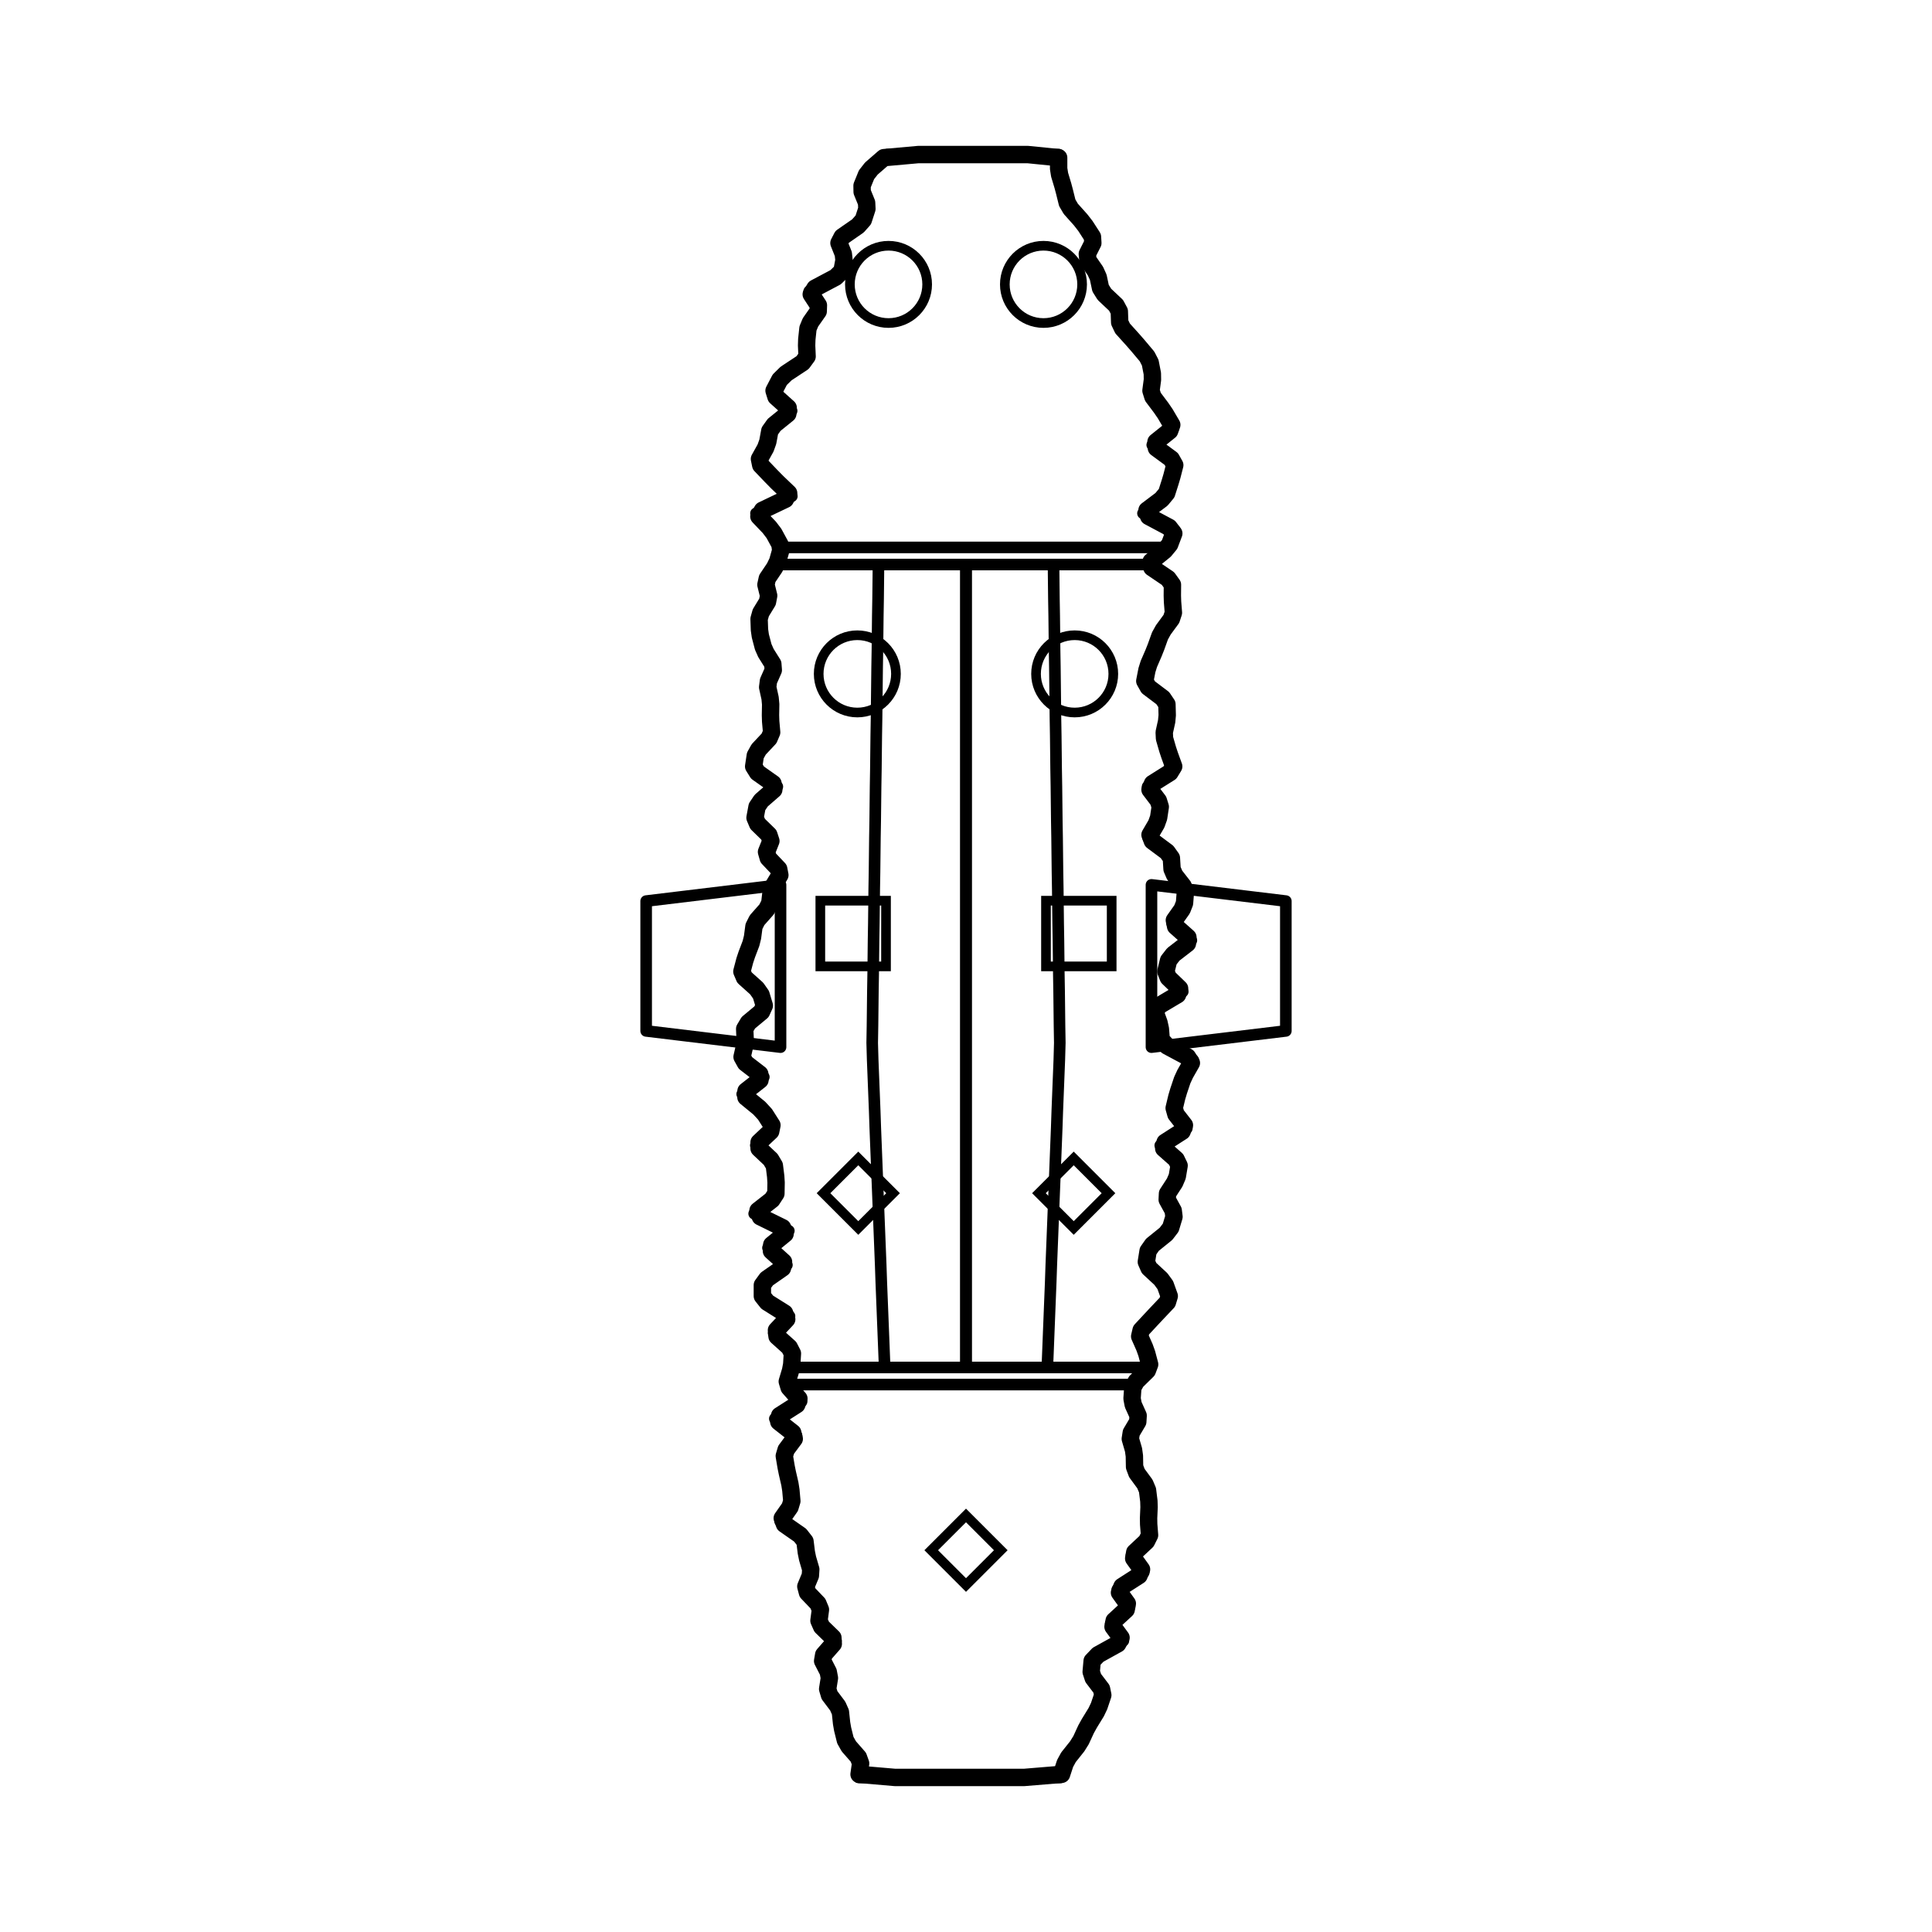
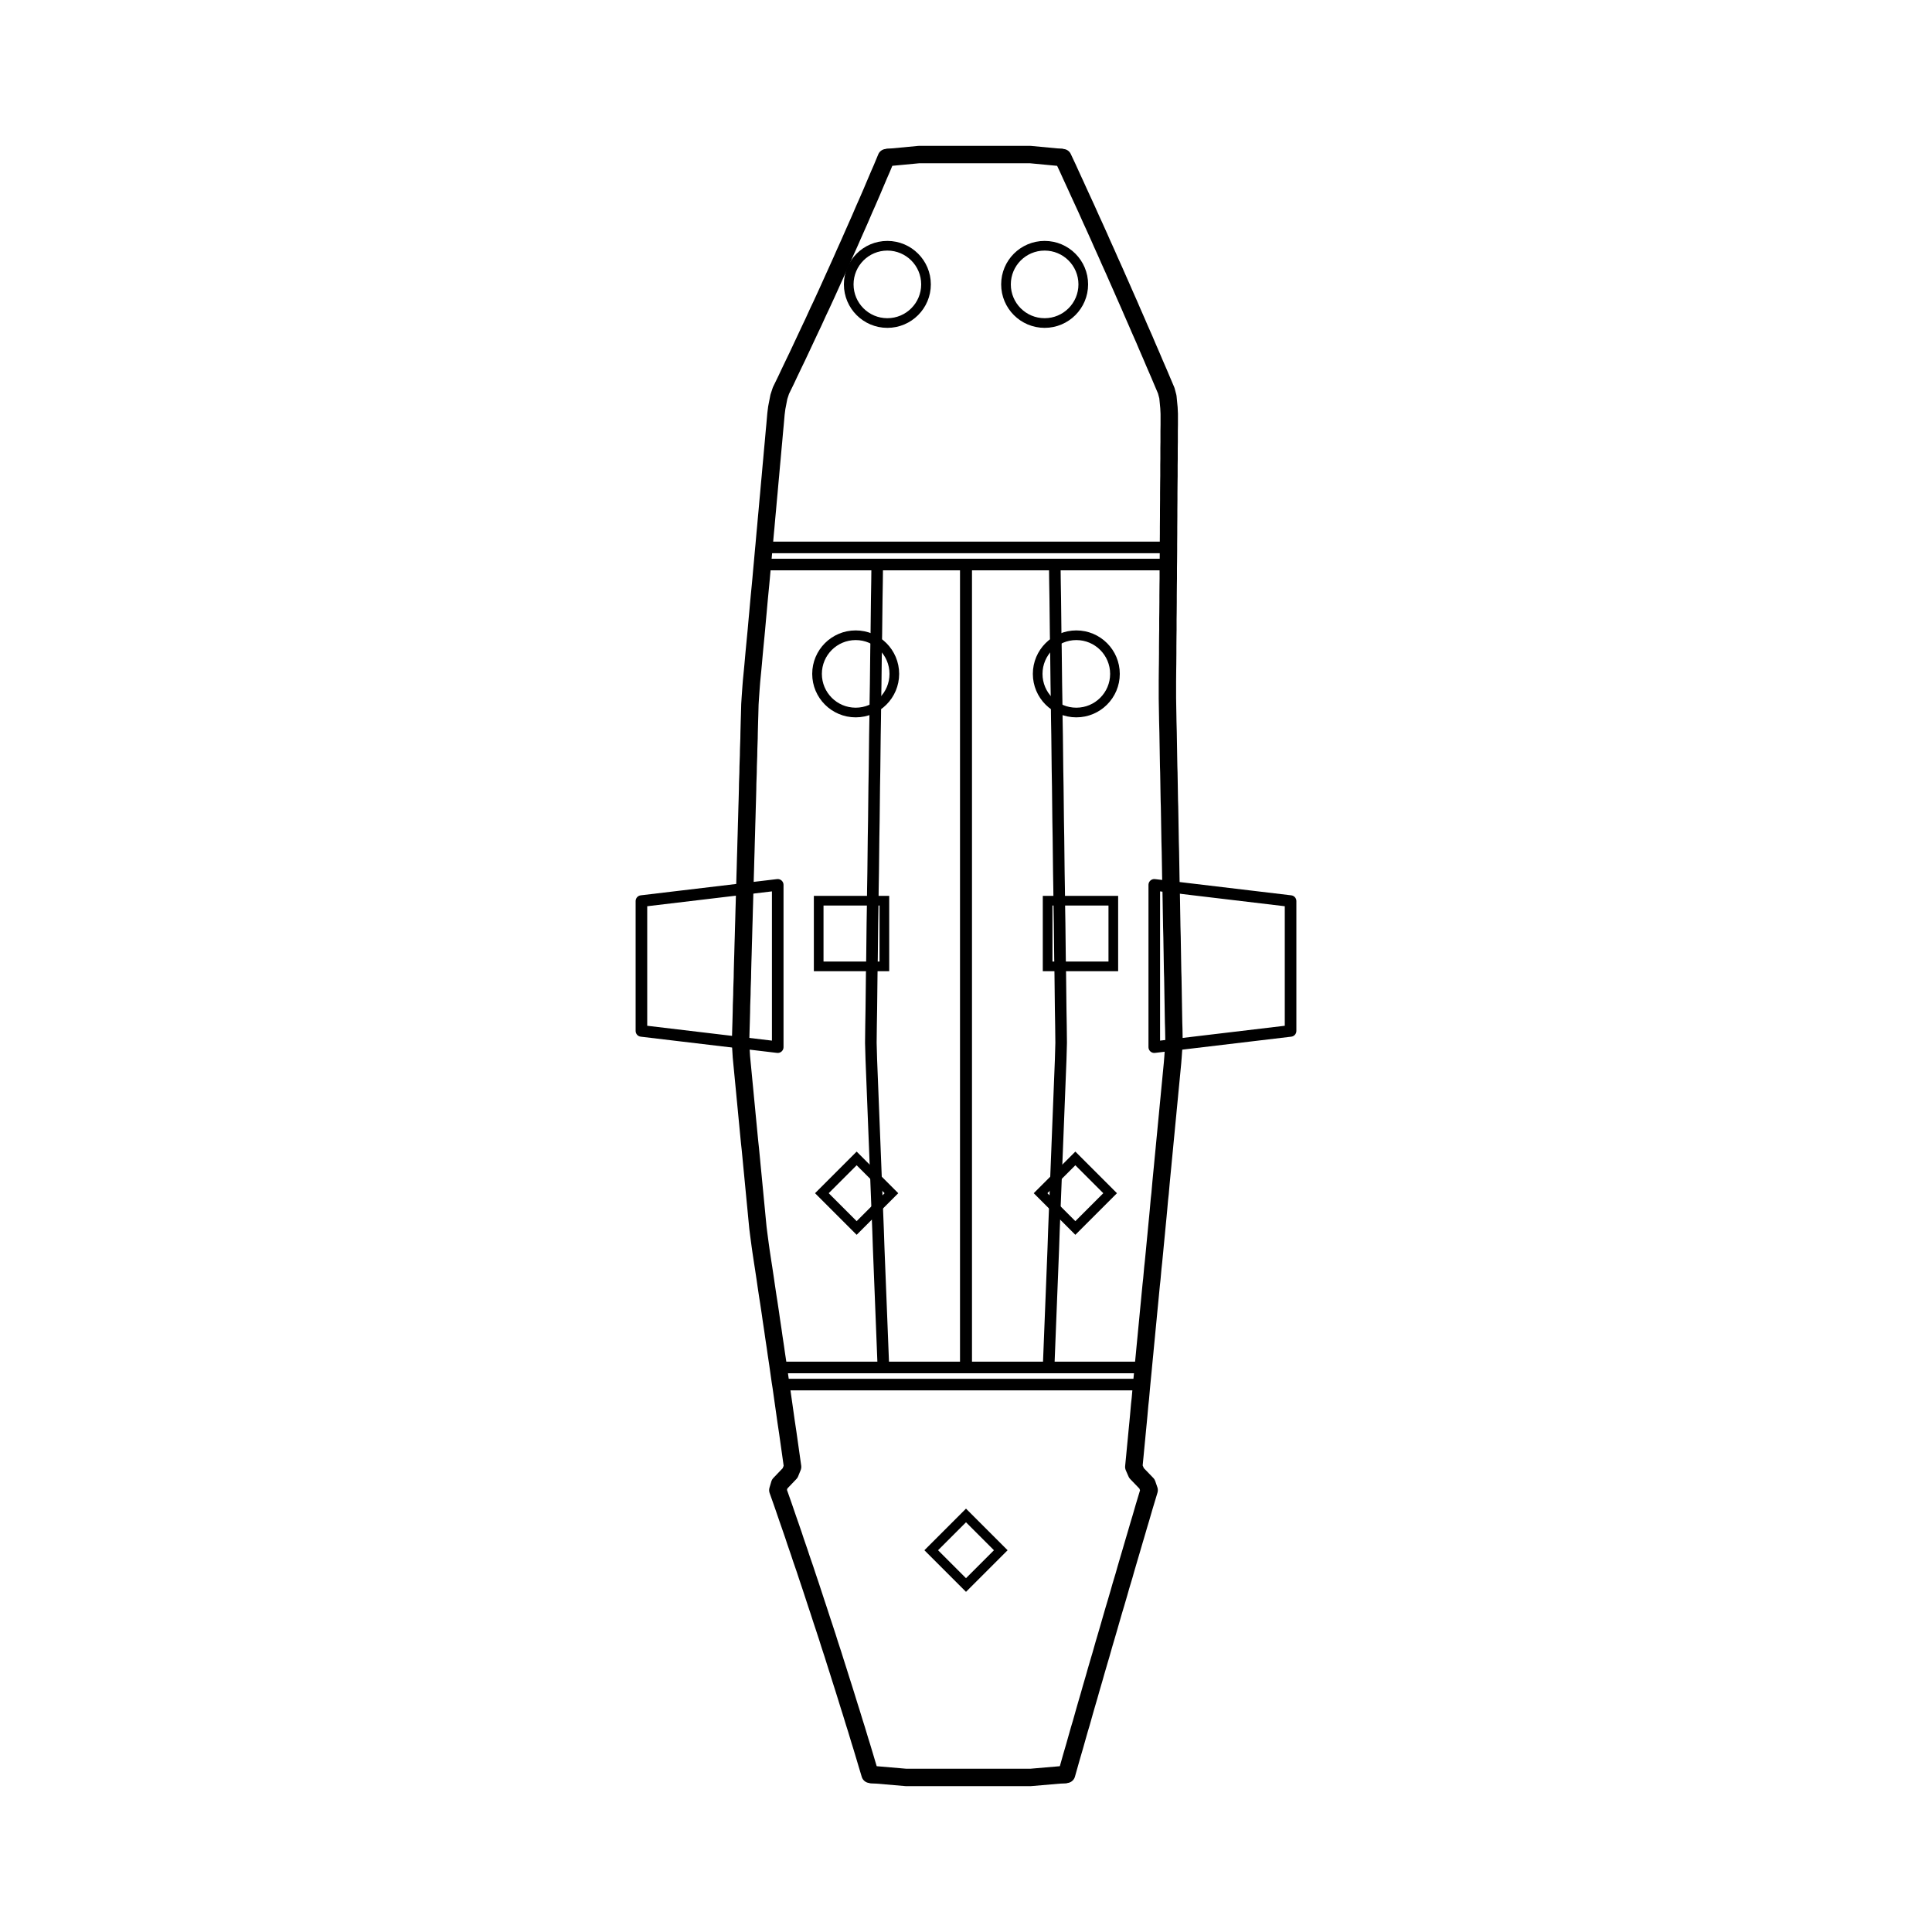
<svg xmlns="http://www.w3.org/2000/svg" class="ship-glyph" viewBox="0 0 200 200" role="img">
  <g id="hull" fill="none" stroke="currentColor" stroke-width="1.2" stroke-linejoin="round">
-     <path id="region-bow" class="glyph-region" d="M109.59 16.00 L109.59 17.77 L110.12 19.54 L110.56 21.31 L112.16 23.07 L113.29 24.84 L112.40 26.61 L113.62 28.38 L114.00 30.15 L115.86 31.92 L115.92 33.68 L117.52 35.45 L119.01 37.22 L119.35 38.99 L119.10 40.76 L120.45 42.53 L121.48 44.29 L119.28 46.06 L121.69 47.83 L121.24 49.60 L120.67 51.37 L118.32 53.14 L121.63 54.91 L120.96 56.67 L80.92 56.67 L79.94 54.91 L78.26 53.14 L81.97 51.37 L80.13 49.60 L78.45 47.83 L79.42 46.06 L79.75 44.29 L81.95 42.53 L79.97 40.76 L80.89 38.99 L83.56 37.22 L83.49 35.45 L83.68 33.68 L84.93 31.92 L83.77 30.15 L87.10 28.38 L87.43 26.61 L86.72 24.84 L89.26 23.07 L89.84 21.31 L89.12 19.54 L89.83 17.77 L91.87 16.00Z" />
-     <path id="region-port" class="glyph-region" d="M80.41 58.44 L79.21 60.21 L79.64 61.98 L78.57 63.75 L78.63 65.52 L79.09 67.28 L80.19 69.05 L79.40 70.82 L79.78 72.59 L79.75 74.36 L79.91 76.13 L78.23 77.89 L77.97 79.66 L80.47 81.43 L78.43 83.20 L78.10 84.97 L79.92 86.74 L79.22 88.51 L80.92 90.27 L79.86 92.04 L79.65 93.81 L78.09 95.58 L77.86 97.35 L77.19 99.12 L76.71 100.88 L78.68 102.65 L79.21 104.42 L77.08 106.19 L77.15 107.96 L76.75 109.73 L79.07 111.49 L76.83 113.26 L78.99 115.03 L80.11 116.80 L78.24 118.57 L80.11 120.34 L80.34 122.11 L80.31 123.87 L78.07 125.64 L81.66 127.41 L79.50 129.18 L81.46 130.95 L78.92 132.72 L78.92 134.48 L81.73 136.25 L80.09 138.02 L82.05 139.79 L81.93 141.56 L100.00 141.56 L100.00 58.44Z" />
-     <path id="region-star" class="glyph-region" d="M118.78 58.44 L121.37 60.21 L121.36 61.98 L121.50 63.75 L120.19 65.52 L119.56 67.28 L118.79 69.05 L118.44 70.82 L120.80 72.59 L120.84 74.36 L120.46 76.13 L120.98 77.89 L121.61 79.66 L118.80 81.43 L120.15 83.20 L119.90 84.97 L118.87 86.74 L121.24 88.51 L121.35 90.27 L122.73 92.04 L122.60 93.81 L121.34 95.58 L123.33 97.35 L121.04 99.12 L120.61 100.88 L122.44 102.65 L119.46 104.42 L120.10 106.19 L120.23 107.96 L123.52 109.73 L122.49 111.49 L121.90 113.26 L121.48 115.03 L122.86 116.80 L120.11 118.57 L122.11 120.34 L121.81 122.11 L120.66 123.87 L121.62 125.64 L121.09 127.41 L118.91 129.18 L118.61 130.95 L120.51 132.72 L121.16 134.48 L119.48 136.25 L117.84 138.02 L118.62 139.79 L119.10 141.56 L100.00 141.56 L100.00 58.44Z" />
-     <path id="region-stern" class="glyph-region" d="M117.30 143.33 L117.17 145.09 L117.96 146.86 L116.92 148.63 L117.43 150.40 L117.46 152.17 L118.75 153.94 L118.96 155.71 L118.89 157.47 L119.02 159.24 L117.13 161.01 L118.40 162.78 L115.66 164.55 L116.93 166.32 L114.98 168.08 L116.29 169.85 L113.09 171.62 L112.93 173.39 L114.27 175.16 L113.68 176.93 L112.58 178.69 L111.76 180.46 L110.36 182.23 L109.78 184.00 L88.89 184.00 L89.14 182.23 L87.59 180.46 L87.15 178.69 L86.96 176.93 L85.63 175.16 L85.91 173.39 L85.00 171.62 L86.54 169.85 L84.74 168.08 L84.97 166.32 L83.29 164.55 L84.02 162.78 L83.51 161.01 L83.29 159.24 L80.76 157.47 L82.00 155.71 L81.84 153.94 L81.44 152.17 L81.14 150.40 L82.46 148.63 L80.21 146.86 L82.98 145.09 L81.41 143.33Z" />
-     <path id="region-core" class="glyph-region" d="M109.06 58.44 L109.08 60.21 L109.10 61.98 L109.13 63.75 L109.15 65.52 L109.17 67.28 L109.20 69.05 L109.22 70.82 L109.24 72.59 L109.26 74.36 L109.29 76.13 L109.31 77.89 L109.33 79.66 L109.36 81.43 L109.38 83.20 L109.40 84.97 L109.43 86.74 L109.45 88.51 L109.47 90.27 L109.50 92.04 L109.52 93.81 L109.54 95.58 L109.57 97.35 L109.59 99.12 L109.61 100.88 L109.64 102.65 L109.66 104.42 L109.68 106.19 L109.71 107.96 L109.66 109.73 L109.59 111.49 L109.52 113.26 L109.45 115.03 L109.39 116.80 L109.32 118.57 L109.25 120.34 L109.18 122.11 L109.11 123.87 L109.04 125.64 L108.97 127.41 L108.90 129.18 L108.83 130.95 L108.77 132.72 L108.70 134.48 L108.63 136.25 L108.56 138.02 L108.49 139.79 L108.42 141.56 L91.58 141.56 L91.51 139.79 L91.44 138.02 L91.37 136.25 L91.30 134.48 L91.23 132.72 L91.17 130.95 L91.10 129.18 L91.03 127.41 L90.96 125.64 L90.89 123.87 L90.82 122.11 L90.75 120.34 L90.68 118.57 L90.61 116.80 L90.55 115.03 L90.48 113.26 L90.41 111.49 L90.34 109.73 L90.29 107.96 L90.32 106.19 L90.34 104.42 L90.36 102.65 L90.39 100.88 L90.41 99.12 L90.43 97.35 L90.46 95.58 L90.48 93.81 L90.50 92.04 L90.53 90.27 L90.55 88.51 L90.57 86.74 L90.60 84.97 L90.62 83.20 L90.64 81.43 L90.67 79.66 L90.69 77.89 L90.71 76.13 L90.74 74.36 L90.76 72.59 L90.78 70.82 L90.80 69.05 L90.83 67.28 L90.85 65.52 L90.87 63.75 L90.90 61.98 L90.92 60.21 L90.94 58.44Z" />
-     <path id="region-outline" class="glyph-outline" stroke-width="1.8" d="M106.40 16.00 L109.59 16.32 L109.59 17.45 L109.69 18.09 L110.03 19.22 L110.20 19.86 L110.48 20.99 L110.85 21.62 L111.87 22.76 L112.36 23.39 L113.09 24.52 L113.13 25.16 L112.56 26.29 L112.62 26.93 L113.40 28.06 L113.69 28.70 L113.93 29.83 L114.33 30.47 L115.53 31.60 L115.87 32.23 L115.91 33.37 L116.21 34.00 L117.23 35.13 L117.79 35.77 L118.74 36.90 L119.07 37.54 L119.29 38.67 L119.30 39.31 L119.15 40.44 L119.35 41.08 L120.20 42.21 L120.63 42.84 L121.30 43.98 L121.08 44.61 L119.67 45.74 L119.71 46.38 L121.25 47.51 L121.61 48.15 L121.32 49.28 L121.13 49.92 L120.77 51.05 L120.24 51.69 L118.74 52.82 L118.91 53.46 L121.03 54.59 L121.51 55.22 L121.08 56.36 L120.56 56.99 L119.17 58.12 L119.24 58.76 L120.91 59.89 L121.37 60.53 L121.36 61.66 L121.38 62.30 L121.47 63.43 L121.26 64.07 L120.43 65.20 L120.08 65.83 L119.67 66.97 L119.42 67.60 L118.93 68.73 L118.73 69.37 L118.51 70.50 L118.87 71.14 L120.37 72.27 L120.80 72.91 L120.83 74.04 L120.77 74.68 L120.52 75.81 L120.55 76.44 L120.88 77.58 L121.09 78.21 L121.50 79.34 L121.11 79.98 L119.31 81.11 L119.05 81.75 L119.91 82.88 L120.11 83.52 L119.94 84.65 L119.71 85.29 L119.05 86.42 L119.29 87.06 L120.81 88.19 L121.26 88.82 L121.33 89.96 L121.60 90.59 L122.48 91.72 L122.71 92.36 L122.62 93.49 L122.37 94.13 L121.57 95.26 L121.70 95.90 L122.97 97.03 L122.92 97.67 L121.46 98.80 L120.97 99.43 L120.69 100.57 L120.94 101.20 L122.11 102.33 L121.90 102.97 L120.00 104.10 L119.57 104.74 L119.98 105.87 L120.12 106.51 L120.21 107.64 L120.82 108.28 L122.93 109.41 L123.33 110.04 L122.68 111.18 L122.39 111.81 L122.01 112.94 L121.82 113.58 L121.55 114.71 L121.73 115.35 L122.61 116.48 L122.37 117.12 L120.61 118.25 L120.47 118.89 L121.75 120.02 L122.06 120.66 L121.87 121.79 L121.60 122.42 L120.86 123.56 L120.83 124.19 L121.45 125.32 L121.53 125.96 L121.19 127.09 L120.70 127.73 L119.30 128.86 L118.85 129.50 L118.67 130.63 L118.95 131.27 L120.17 132.40 L120.63 133.03 L121.04 134.17 L120.85 134.80 L119.78 135.93 L119.18 136.57 L118.13 137.70 L117.98 138.34 L118.48 139.47 L118.71 140.11 L119.01 141.24 L118.77 141.88 L117.62 143.01 L117.27 143.64 L117.19 144.78 L117.31 145.41 L117.82 146.54 L117.78 147.18 L117.11 148.31 L117.01 148.95 L117.34 150.08 L117.43 150.72 L117.45 151.85 L117.69 152.49 L118.52 153.62 L118.79 154.26 L118.93 155.39 L118.95 156.02 L118.90 157.16 L118.91 157.79 L119.00 158.92 L118.68 159.56 L117.47 160.69 L117.36 161.33 L118.17 162.46 L117.91 163.10 L116.15 164.23 L115.89 164.87 L116.70 166.00 L116.58 166.63 L115.34 167.77 L115.22 168.40 L116.05 169.53 L115.71 170.17 L113.67 171.30 L113.06 171.94 L112.96 173.07 L113.17 173.71 L114.03 174.84 L114.16 175.48 L113.78 176.61 L113.48 177.24 L112.78 178.38 L112.43 179.01 L111.91 180.14 L111.51 180.78 L110.61 181.91 L110.26 182.55 L109.89 183.68 L106.02 184.00 L92.65 184.00 L88.93 183.68 L89.09 182.55 L88.86 181.91 L87.87 180.78 L87.51 180.14 L87.23 179.01 L87.12 178.38 L87.00 177.24 L86.72 176.61 L85.87 175.48 L85.68 174.84 L85.86 173.71 L85.74 173.07 L85.16 171.94 L85.27 171.30 L86.26 170.17 L86.22 169.53 L85.06 168.40 L84.78 167.77 L84.93 166.63 L84.67 166.00 L83.59 164.87 L83.42 164.23 L83.89 163.10 L83.93 162.46 L83.60 161.33 L83.47 160.69 L83.33 159.56 L82.83 158.92 L81.21 157.79 L80.98 157.16 L81.78 156.02 L81.97 155.39 L81.87 154.26 L81.77 153.62 L81.51 152.49 L81.38 151.85 L81.19 150.72 L81.38 150.08 L82.22 148.95 L82.06 148.31 L80.62 147.18 L80.71 146.54 L82.48 145.41 L82.70 144.78 L81.69 143.64 L81.50 143.01 L81.84 141.88 L81.96 141.24 L82.03 140.11 L81.70 139.47 L80.44 138.34 L80.38 137.70 L81.44 136.57 L81.22 135.93 L79.42 134.80 L78.92 134.17 L78.92 133.03 L79.38 132.40 L81.00 131.27 L81.11 130.63 L79.86 129.50 L79.89 128.86 L81.27 127.73 L81.01 127.09 L78.71 125.96 L78.47 125.32 L79.91 124.19 L80.32 123.56 L80.34 122.42 L80.30 121.79 L80.16 120.66 L79.78 120.02 L78.58 118.89 L78.58 118.25 L79.78 117.12 L79.91 116.48 L79.19 115.35 L78.60 114.71 L77.22 113.58 L77.23 112.94 L78.67 111.81 L78.65 111.18 L77.17 110.04 L76.82 109.41 L77.08 108.28 L77.14 107.64 L77.09 106.51 L77.47 105.87 L78.83 104.74 L79.12 104.10 L78.78 102.97 L78.33 102.33 L77.07 101.20 L76.80 100.57 L77.10 99.43 L77.31 98.80 L77.74 97.67 L77.90 97.03 L78.05 95.90 L78.37 95.26 L79.37 94.13 L79.69 93.49 L79.82 92.36 L80.05 91.72 L80.73 90.59 L80.61 89.96 L79.53 88.82 L79.35 88.19 L79.80 87.06 L79.59 86.42 L78.43 85.29 L78.16 84.65 L78.37 83.52 L78.80 82.88 L80.10 81.75 L80.02 81.11 L78.42 79.98 L78.02 79.34 L78.19 78.21 L78.54 77.58 L79.61 76.44 L79.88 75.81 L79.78 74.68 L79.76 74.04 L79.78 72.91 L79.72 72.27 L79.47 71.14 L79.55 70.50 L80.05 69.37 L80.00 68.73 L79.29 67.60 L79.01 66.97 L78.71 65.83 L78.62 65.20 L78.58 64.07 L78.76 63.43 L79.45 62.30 L79.57 61.66 L79.29 60.53 L79.43 59.89 L80.19 58.76 L80.50 58.12 L80.82 56.99 L80.74 56.36 L80.12 55.22 L79.64 54.59 L78.56 53.46 L78.93 52.82 L81.30 51.69 L81.64 51.05 L80.46 49.92 L79.83 49.28 L78.75 48.15 L78.62 47.51 L79.25 46.38 L79.48 45.74 L79.69 44.61 L80.14 43.98 L81.55 42.84 L81.59 42.21 L80.33 41.08 L80.13 40.44 L80.72 39.31 L81.37 38.67 L83.08 37.54 L83.55 36.90 L83.50 35.77 L83.52 35.13 L83.64 34.00 L83.90 33.37 L84.70 32.23 L84.72 31.60 L83.98 30.47 L84.37 29.83 L86.50 28.70 L87.16 28.06 L87.37 26.93 L87.30 26.29 L86.85 25.16 L87.18 24.52 L88.81 23.39 L89.37 22.76 L89.74 21.62 L89.71 20.99 L89.25 19.86 L89.24 19.22 L89.70 18.09 L90.20 17.45 L91.50 16.32 L95.06 16.00Z" />
+     <path id="region-bow" class="glyph-region" d="M109.89 16.00 L110.70 17.77 L111.51 19.54 L112.32 21.31 L113.12 23.07 L113.92 24.84 L114.71 26.61 L115.50 28.38 L116.28 30.15 L117.06 31.92 L117.83 33.68 L118.59 35.45 L119.36 37.22 L120.11 38.99 L120.86 40.76 L121.04 42.53 L121.03 44.29 L121.02 46.06 L121.01 47.83 L121.00 49.60 L120.99 51.37 L120.98 53.14 L120.97 54.91 L120.96 56.67 L79.08 56.67 L79.24 54.91 L79.40 53.14 L79.56 51.37 L79.72 49.60 L79.88 47.83 L80.04 46.06 L80.20 44.29 L80.35 42.53 L80.69 40.76 L81.54 38.99 L82.38 37.22 L83.22 35.45 L84.05 33.68 L84.87 31.92 L85.68 30.15 L86.49 28.38 L87.28 26.61 L88.07 24.84 L88.85 23.07 L89.62 21.31 L90.39 19.54 L91.14 17.77 L91.89 16.00Z" />
+     <path id="region-port" class="glyph-region" d="M78.92 58.44 L78.76 60.21 L78.59 61.98 L78.43 63.75 L78.27 65.52 L78.10 67.28 L77.94 69.05 L77.77 70.82 L77.64 72.59 L77.59 74.36 L77.54 76.13 L77.49 77.89 L77.45 79.66 L77.40 81.43 L77.35 83.20 L77.30 84.97 L77.25 86.74 L77.20 88.51 L77.15 90.27 L77.10 92.04 L77.05 93.81 L77.00 95.58 L76.95 97.35 L76.90 99.12 L76.85 100.88 L76.80 102.65 L76.76 104.42 L76.71 106.19 L76.66 107.96 L76.77 109.73 L76.95 111.49 L77.12 113.26 L77.29 115.03 L77.46 116.80 L77.64 118.57 L77.81 120.34 L77.98 122.11 L78.15 123.87 L78.32 125.64 L78.49 127.41 L78.73 129.18 L79.00 130.95 L79.27 132.72 L79.53 134.48 L79.79 136.25 L80.06 138.02 L80.32 139.79 L80.57 141.56 L100.00 141.56 L100.00 58.44Z" />
+     <path id="region-star" class="glyph-region" d="M120.95 58.44 L120.93 60.21 L120.92 61.98 L120.91 63.75 L120.89 65.52 L120.88 67.28 L120.86 69.05 L120.85 70.82 L120.85 72.59 L120.89 74.36 L120.92 76.13 L120.96 77.89 L120.99 79.66 L121.03 81.43 L121.06 83.20 L121.09 84.97 L121.13 86.74 L121.16 88.51 L121.20 90.27 L121.23 92.04 L121.26 93.81 L121.30 95.58 L121.33 97.35 L121.37 99.12 L121.40 100.88 L121.43 102.65 L121.47 104.42 L121.50 106.19 L121.53 107.96 L121.41 109.73 L121.24 111.49 L121.07 113.26 L120.90 115.03 L120.73 116.80 L120.56 118.57 L120.39 120.34 L120.22 122.11 L120.05 123.87 L119.89 125.64 L119.72 127.41 L119.55 129.18 L119.38 130.95 L119.20 132.72 L119.03 134.48 L118.86 136.25 L118.69 138.02 L118.52 139.79 L118.35 141.56 L100.00 141.56 L100.00 58.44Z" />
+     <path id="region-stern" class="glyph-region" d="M118.18 143.33 L118.02 145.09 L117.85 146.86 L117.68 148.63 L117.51 150.40 L117.34 152.17 L119.05 153.94 L118.53 155.71 L118.01 157.47 L117.49 159.24 L116.97 161.01 L116.45 162.78 L115.93 164.55 L115.42 166.32 L114.90 168.08 L114.39 169.85 L113.87 171.62 L113.36 173.39 L112.85 175.16 L112.34 176.93 L111.83 178.69 L111.33 180.46 L110.82 182.23 L110.31 184.00 L90.17 184.00 L89.63 182.23 L89.10 180.46 L88.56 178.69 L88.01 176.93 L87.46 175.16 L86.90 173.39 L86.34 171.62 L85.77 169.85 L85.20 168.08 L84.62 166.32 L84.03 164.55 L83.44 162.78 L82.85 161.01 L82.25 159.24 L81.64 157.47 L81.03 155.71 L80.41 153.94 L82.09 152.17 L81.84 150.40 L81.59 148.63 L81.34 146.86 L81.09 145.09 L80.83 143.33Z" />
+     <path id="region-core" class="glyph-region" d="M109.19 58.44 L109.21 60.21 L109.24 61.98 L109.26 63.75 L109.28 65.52 L109.31 67.28 L109.33 69.05 L109.35 70.82 L109.38 72.59 L109.40 74.36 L109.43 76.13 L109.45 77.89 L109.47 79.66 L109.50 81.43 L109.52 83.20 L109.54 84.97 L109.57 86.74 L109.59 88.51 L109.61 90.27 L109.64 92.04 L109.66 93.81 L109.69 95.58 L109.71 97.35 L109.73 99.12 L109.76 100.88 L109.78 102.65 L109.80 104.42 L109.83 106.19 L109.85 107.96 L109.80 109.73 L109.73 111.49 L109.66 113.26 L109.59 115.03 L109.52 116.80 L109.45 118.57 L109.38 120.34 L109.31 122.11 L109.24 123.87 L109.17 125.64 L109.10 127.41 L109.04 129.18 L108.97 130.95 L108.90 132.72 L108.83 134.48 L108.76 136.25 L108.69 138.02 L108.62 139.79 L108.55 141.56 L91.45 141.56 L91.38 139.79 L91.31 138.02 L91.24 136.25 L91.17 134.48 L91.10 132.72 L91.03 130.95 L90.96 129.18 L90.90 127.41 L90.83 125.64 L90.76 123.87 L90.69 122.11 L90.62 120.34 L90.55 118.57 L90.48 116.80 L90.41 115.03 L90.34 113.26 L90.27 111.49 L90.20 109.73 L90.15 107.96 L90.17 106.19 L90.20 104.42 L90.22 102.65 L90.24 100.88 L90.27 99.12 L90.29 97.35 L90.31 95.58 L90.34 93.81 L90.36 92.04 L90.39 90.27 L90.41 88.51 L90.43 86.74 L90.46 84.97 L90.48 83.20 L90.50 81.43 L90.53 79.66 L90.55 77.89 L90.57 76.13 L90.60 74.36 L90.62 72.59 L90.65 70.82 L90.67 69.05 L90.69 67.28 L90.72 65.52 L90.74 63.75 L90.76 61.98 L90.79 60.21 L90.81 58.44Z" />
+     <path id="region-outline" class="glyph-outline" stroke-width="1.8" d="M106.65 16.00 L110.03 16.32 L110.56 17.45 L110.85 18.09 L111.37 19.22 L111.66 19.86 L112.18 20.99 L112.47 21.62 L112.98 22.76 L113.27 23.39 L113.78 24.52 L114.06 25.16 L114.57 26.29 L114.85 26.93 L115.36 28.06 L115.64 28.70 L116.14 29.83 L116.42 30.47 L116.92 31.60 L117.19 32.23 L117.69 33.37 L117.96 34.00 L118.46 35.13 L118.73 35.77 L119.22 36.90 L119.49 37.54 L119.98 38.67 L120.25 39.31 L120.73 40.44 L120.90 41.08 L121.01 42.21 L121.04 42.84 L121.04 43.98 L121.03 44.61 L121.03 45.74 L121.02 46.38 L121.02 47.51 L121.01 48.15 L121.01 49.28 L121.00 49.92 L120.99 51.05 L120.99 51.69 L120.98 52.82 L120.98 53.46 L120.97 54.59 L120.97 55.22 L120.96 56.36 L120.96 56.99 L120.95 58.12 L120.94 58.76 L120.94 59.89 L120.93 60.53 L120.92 61.66 L120.92 62.30 L120.91 63.43 L120.90 64.07 L120.90 65.20 L120.89 65.83 L120.88 66.97 L120.88 67.60 L120.87 68.73 L120.86 69.37 L120.85 70.50 L120.85 71.14 L120.85 72.27 L120.86 72.91 L120.88 74.04 L120.89 74.68 L120.92 75.81 L120.93 76.44 L120.95 77.58 L120.96 78.21 L120.98 79.34 L121.00 79.98 L121.02 81.11 L121.03 81.75 L121.05 82.88 L121.07 83.52 L121.09 84.65 L121.10 85.29 L121.12 86.42 L121.13 87.06 L121.16 88.19 L121.17 88.82 L121.19 89.96 L121.20 90.59 L121.22 91.72 L121.24 92.36 L121.26 93.49 L121.27 94.13 L121.29 95.26 L121.30 95.90 L121.33 97.03 L121.34 97.67 L121.36 98.80 L121.37 99.43 L121.39 100.57 L121.41 101.20 L121.43 102.33 L121.44 102.97 L121.46 104.10 L121.47 104.74 L121.49 105.87 L121.51 106.51 L121.53 107.64 L121.51 108.28 L121.43 109.41 L121.38 110.04 L121.27 111.18 L121.21 111.81 L121.10 112.94 L121.04 113.58 L120.93 114.71 L120.87 115.35 L120.76 116.48 L120.70 117.12 L120.59 118.25 L120.53 118.89 L120.42 120.02 L120.36 120.66 L120.25 121.79 L120.19 122.42 L120.09 123.56 L120.02 124.19 L119.92 125.32 L119.86 125.96 L119.75 127.09 L119.69 127.73 L119.58 128.86 L119.52 129.50 L119.41 130.63 L119.34 131.27 L119.24 132.40 L119.17 133.03 L119.06 134.17 L119.00 134.80 L118.89 135.93 L118.83 136.57 L118.72 137.70 L118.66 138.34 L118.55 139.47 L118.49 140.11 L118.38 141.24 L118.32 141.88 L118.21 143.01 L118.15 143.64 L118.05 144.78 L117.98 145.41 L117.88 146.54 L117.82 147.18 L117.71 148.31 L117.65 148.95 L117.54 150.08 L117.48 150.72 L117.37 151.85 L117.65 152.49 L118.74 153.62 L118.96 154.26 L118.62 155.39 L118.43 156.02 L118.10 157.16 L117.91 157.79 L117.58 158.92 L117.39 159.56 L117.06 160.69 L116.87 161.33 L116.54 162.46 L116.36 163.10 L116.02 164.23 L115.84 164.87 L115.51 166.00 L115.32 166.63 L114.99 167.77 L114.81 168.40 L114.48 169.53 L114.29 170.17 L113.97 171.30 L113.78 171.94 L113.45 173.07 L113.27 173.71 L112.94 174.84 L112.76 175.48 L112.43 176.61 L112.25 177.24 L111.93 178.38 L111.74 179.01 L111.42 180.14 L111.24 180.78 L110.91 181.91 L110.73 182.55 L110.41 183.68 L106.69 184.00 L93.79 184.00 L90.07 183.68 L89.73 182.55 L89.54 181.91 L89.20 180.78 L89.00 180.14 L88.66 179.01 L88.46 178.38 L88.11 177.24 L87.91 176.61 L87.56 175.48 L87.36 174.84 L87.00 173.71 L86.80 173.07 L86.44 171.94 L86.24 171.30 L85.87 170.17 L85.67 169.53 L85.30 168.40 L85.09 167.77 L84.72 166.63 L84.51 166.00 L84.14 164.87 L83.93 164.23 L83.55 163.10 L83.34 162.46 L82.95 161.33 L82.74 160.69 L82.35 159.56 L82.14 158.92 L81.75 157.79 L81.53 157.16 L81.14 156.02 L80.92 155.39 L80.52 154.26 L80.71 153.62 L81.79 152.49 L82.05 151.85 L81.89 150.72 L81.80 150.08 L81.64 148.95 L81.55 148.31 L81.38 147.18 L81.29 146.54 L81.13 145.41 L81.04 144.78 L80.88 143.64 L80.78 143.01 L80.62 141.88 L80.53 141.24 L80.36 140.11 L80.27 139.47 L80.10 138.34 L80.01 137.70 L79.84 136.57 L79.75 135.93 L79.58 134.80 L79.48 134.17 L79.31 133.03 L79.22 132.40 L79.05 131.27 L78.95 130.63 L78.78 129.50 L78.69 128.86 L78.54 127.73 L78.46 127.09 L78.35 125.96 L78.29 125.32 L78.18 124.19 L78.12 123.56 L78.01 122.42 L77.95 121.79 L77.84 120.66 L77.78 120.02 L77.67 118.89 L77.60 118.25 L77.49 117.12 L77.43 116.48 L77.32 115.35 L77.26 114.71 L77.15 113.58 L77.09 112.94 L76.98 111.81 L76.92 111.18 L76.81 110.04 L76.75 109.41 L76.68 108.28 L76.67 107.64 L76.70 106.51 L76.72 105.87 L76.75 104.74 L76.76 104.10 L76.80 102.97 L76.81 102.33 L76.85 101.20 L76.86 100.57 L76.89 99.43 L76.91 98.80 L76.94 97.67 L76.96 97.03 L76.99 95.90 L77.01 95.26 L77.04 94.13 L77.06 93.49 L77.09 92.36 L77.11 91.72 L77.14 90.59 L77.16 89.96 L77.19 88.82 L77.21 88.19 L77.24 87.06 L77.26 86.42 L77.29 85.29 L77.31 84.65 L77.34 83.52 L77.36 82.88 L77.39 81.75 L77.40 81.11 L77.44 79.98 L77.45 79.34 L77.49 78.21 L77.50 77.58 L77.54 76.44 L77.55 75.81 L77.58 74.68 L77.60 74.04 L77.63 72.91 L77.67 72.27 L77.75 71.14 L77.80 70.50 L77.91 69.37 L77.97 68.73 L78.07 67.60 L78.13 66.97 L78.24 65.83 L78.30 65.20 L78.40 64.07 L78.46 63.43 L78.56 62.30 L78.62 61.66 L78.73 60.53 L78.79 59.89 L78.89 58.76 L78.95 58.12 L79.05 56.99 L79.11 56.36 L79.21 55.22 L79.27 54.59 L79.37 53.46 L79.43 52.82 L79.53 51.69 L79.59 51.05 L79.69 49.92 L79.75 49.28 L79.85 48.15 L79.91 47.51 L80.01 46.38 L80.07 45.74 L80.17 44.61 L80.23 43.98 L80.33 42.84 L80.41 42.21 L80.63 41.08 L80.84 40.44 L81.39 39.31 L81.69 38.67 L82.23 37.54 L82.54 36.90 L83.07 35.77 L83.37 35.13 L83.90 34.00 L84.20 33.37 L84.72 32.23 L85.02 31.60 L85.54 30.47 L85.83 29.83 L86.34 28.70 L86.63 28.06 L87.14 26.93 L87.42 26.29 L87.93 25.16 L88.21 24.52 L88.71 23.39 L88.99 22.76 L89.48 21.62 L89.76 20.99 L90.25 19.86 L90.52 19.22 L91.00 18.09 L91.28 17.45 L91.75 16.32 L95.13 16.00Z" />
  </g>
  <g id="appendages" fill="none" stroke="currentColor" stroke-width="1.2" stroke-linejoin="round">
-     <path id="ap-sponson-1s" class="glyph-appendage glyph-ap-sponson" d="M119.20 91.60 L119.20 108.40 L133.11 106.72 L133.11 93.28Z" />
-     <path id="ap-sponson-1p" class="glyph-appendage glyph-ap-sponson" d="M80.80 91.60 L80.80 108.40 L66.89 106.72 L66.89 93.28Z" />
+     <path id="ap-sponson-1s" class="glyph-appendage glyph-ap-sponson" d="M119.49 91.60 L119.49 108.40 L133.60 106.72 L133.60 93.28Z" />
+     <path id="ap-sponson-1p" class="glyph-appendage glyph-ap-sponson" d="M80.51 91.60 L80.51 108.40 L66.40 106.72 L66.40 93.28Z" />
  </g>
  <g id="hardpoints" fill="none" stroke="currentColor" stroke-width="1">
-     <circle id="hp-w1" class="glyph-hp glyph-hp-weapon" cx="108.02" cy="29.44" r="4.00" />
-     <circle id="hp-w2" class="glyph-hp glyph-hp-weapon" cx="91.98" cy="29.44" r="4.00" />
-     <circle id="hp-w3" class="glyph-hp glyph-hp-weapon" cx="111.25" cy="69.76" r="4.00" />
-     <circle id="hp-w4" class="glyph-hp glyph-hp-weapon" cx="88.75" cy="69.76" r="4.00" />
-     <rect id="hp-d1" class="glyph-hp glyph-hp-defense" x="108.28" y="93.24" width="6.80" height="6.80" />
-     <rect id="hp-d2" class="glyph-hp glyph-hp-defense" x="84.92" y="93.24" width="6.80" height="6.80" />
-     <path id="hp-u1" class="glyph-hp glyph-hp-utility" d="M111.15 119.92 L114.75 123.52 L111.15 127.12 L107.55 123.52 Z" />
-     <path id="hp-u2" class="glyph-hp glyph-hp-utility" d="M88.85 119.92 L92.45 123.52 L88.85 127.12 L85.25 123.52 Z" />
+     <circle id="hp-w1" class="glyph-hp glyph-hp-weapon" cx="108.14" cy="29.44" r="4.00" />
+     <circle id="hp-w2" class="glyph-hp glyph-hp-weapon" cx="91.86" cy="29.44" r="4.00" />
+     <circle id="hp-w3" class="glyph-hp glyph-hp-weapon" cx="111.42" cy="69.76" r="4.00" />
+     <circle id="hp-w4" class="glyph-hp glyph-hp-weapon" cx="88.58" cy="69.76" r="4.00" />
+     <rect id="hp-d1" class="glyph-hp glyph-hp-defense" x="108.45" y="93.24" width="6.80" height="6.80" />
+     <rect id="hp-d2" class="glyph-hp glyph-hp-defense" x="84.75" y="93.24" width="6.80" height="6.80" />
+     <path id="hp-u1" class="glyph-hp glyph-hp-utility" d="M111.32 119.92 L114.92 123.52 L111.32 127.12 L107.72 123.52 Z" />
+     <path id="hp-u2" class="glyph-hp glyph-hp-utility" d="M88.68 119.92 L92.28 123.52 L88.68 127.12 L85.08 123.52 Z" />
    <path id="hp-u3" class="glyph-hp glyph-hp-utility" d="M100.00 156.88 L103.60 160.48 L100.00 164.08 L96.40 160.48 Z" />
  </g>
</svg>
